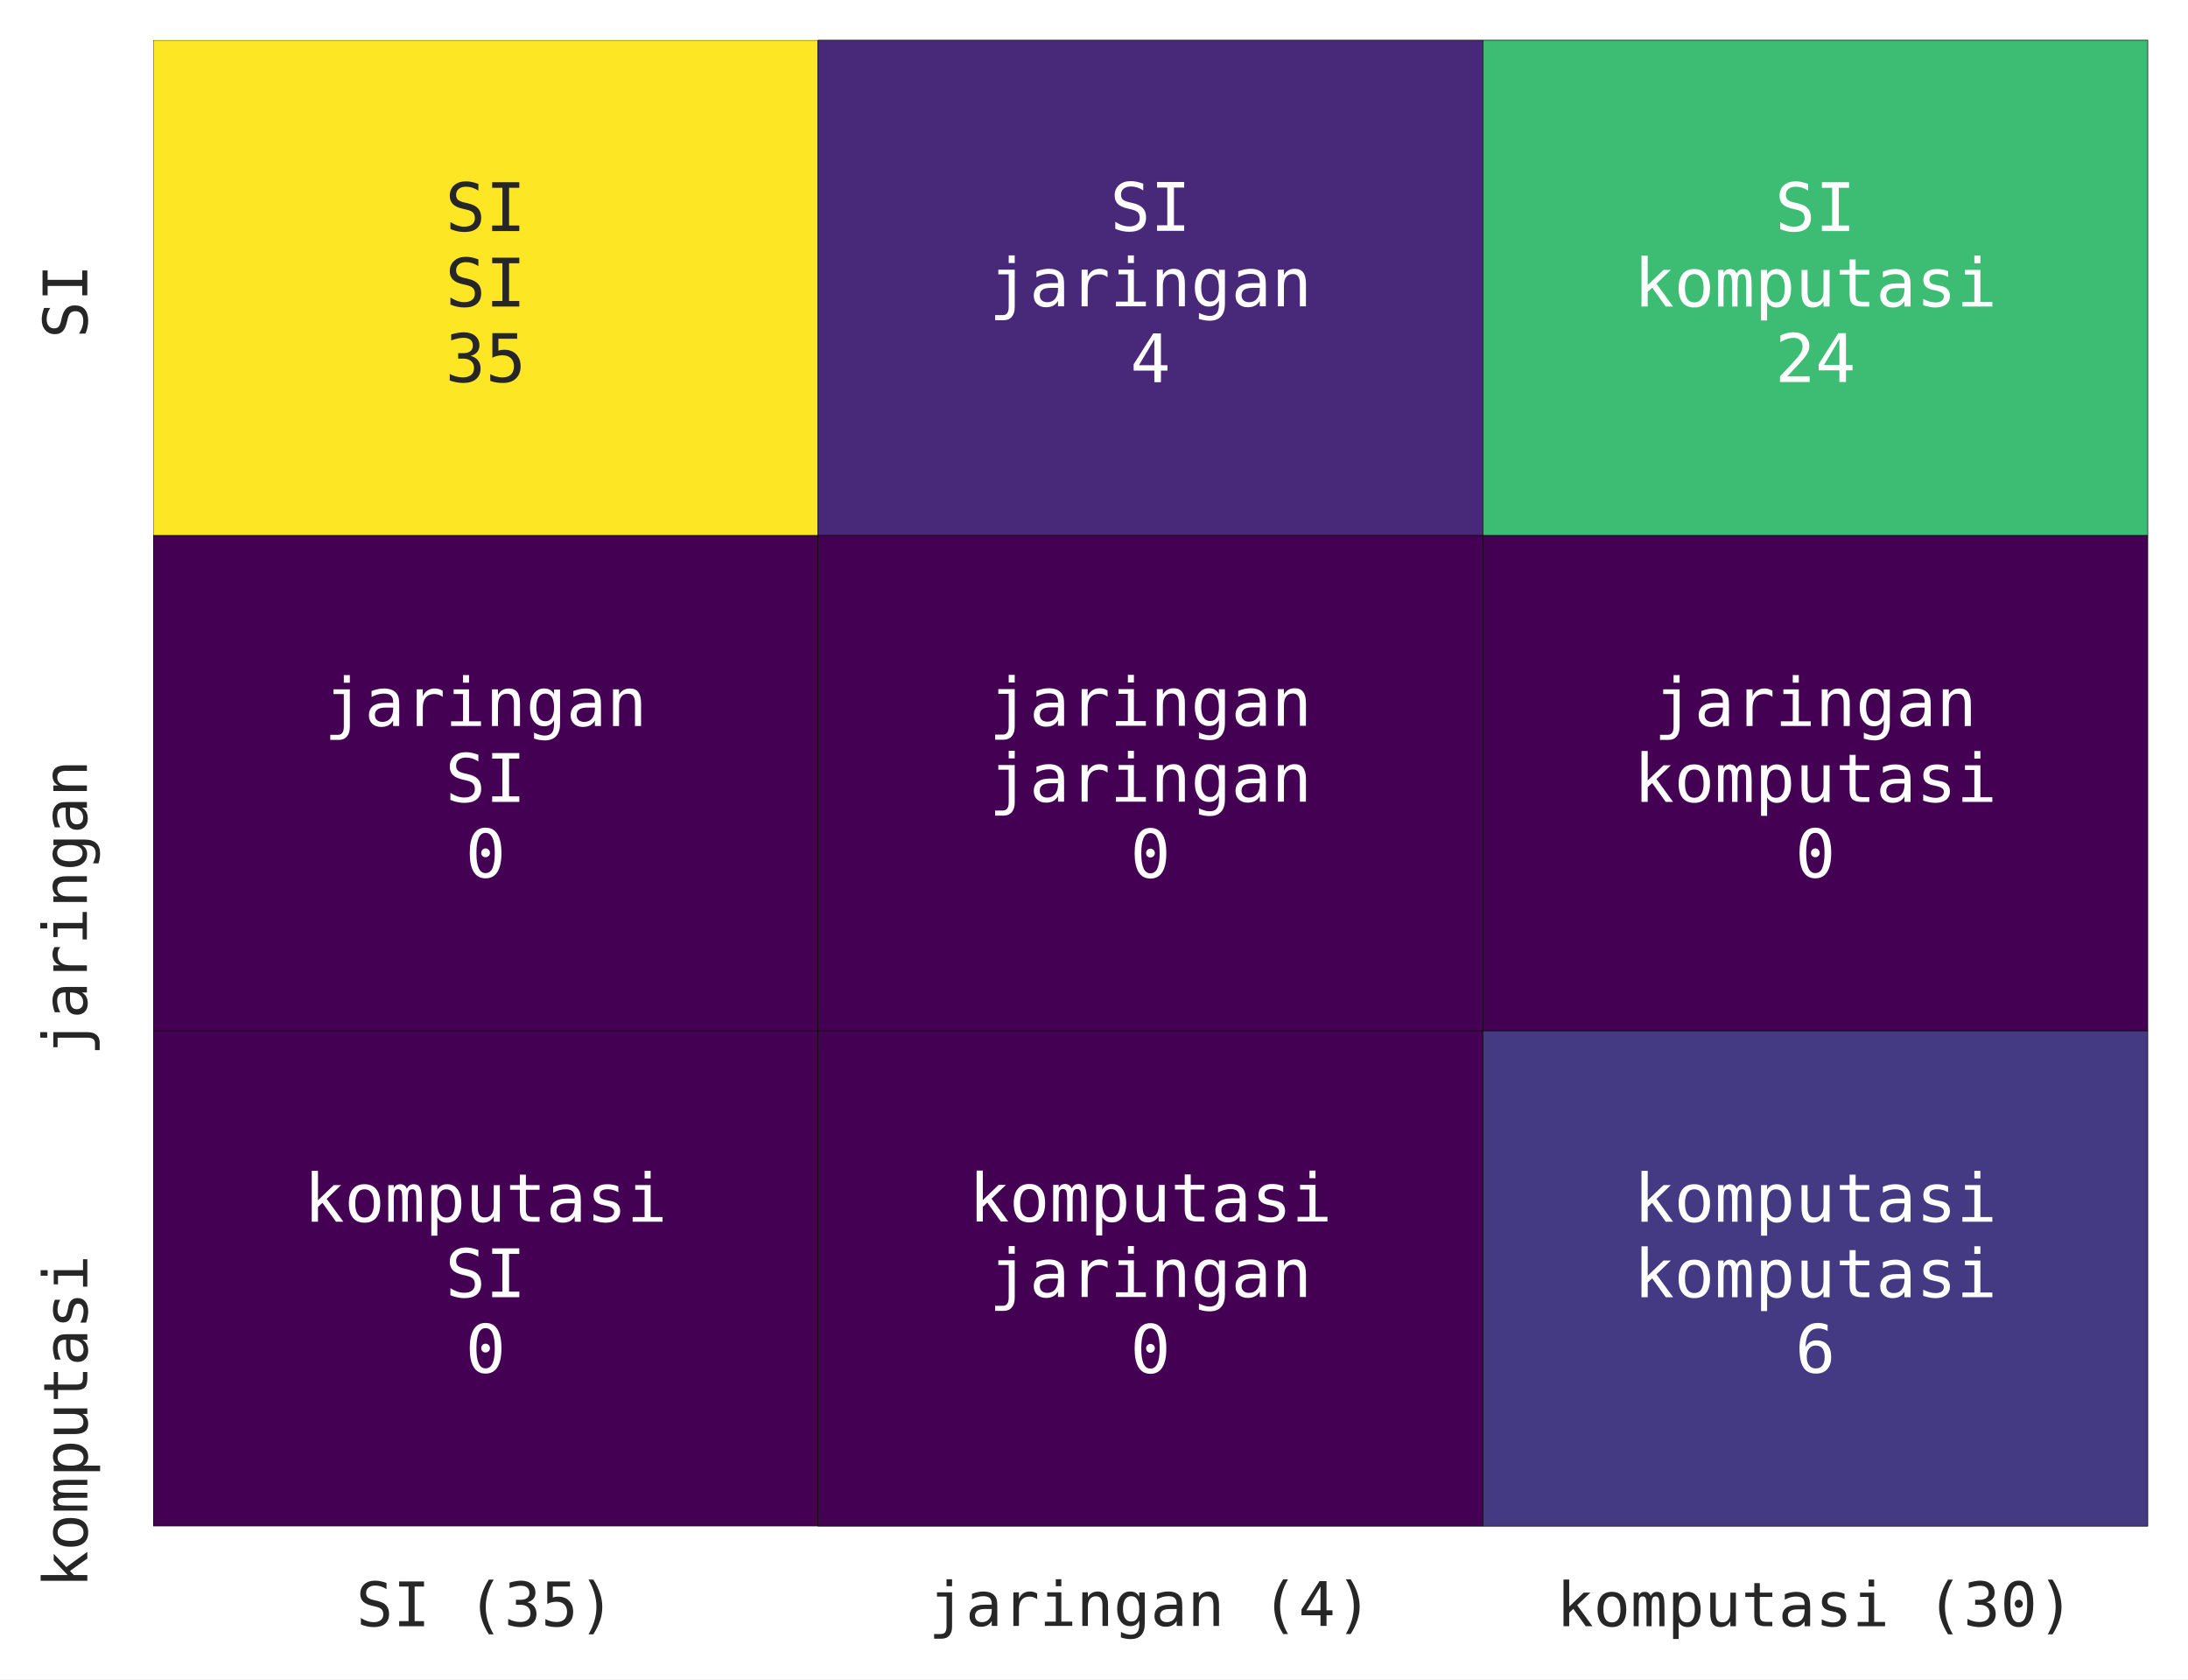
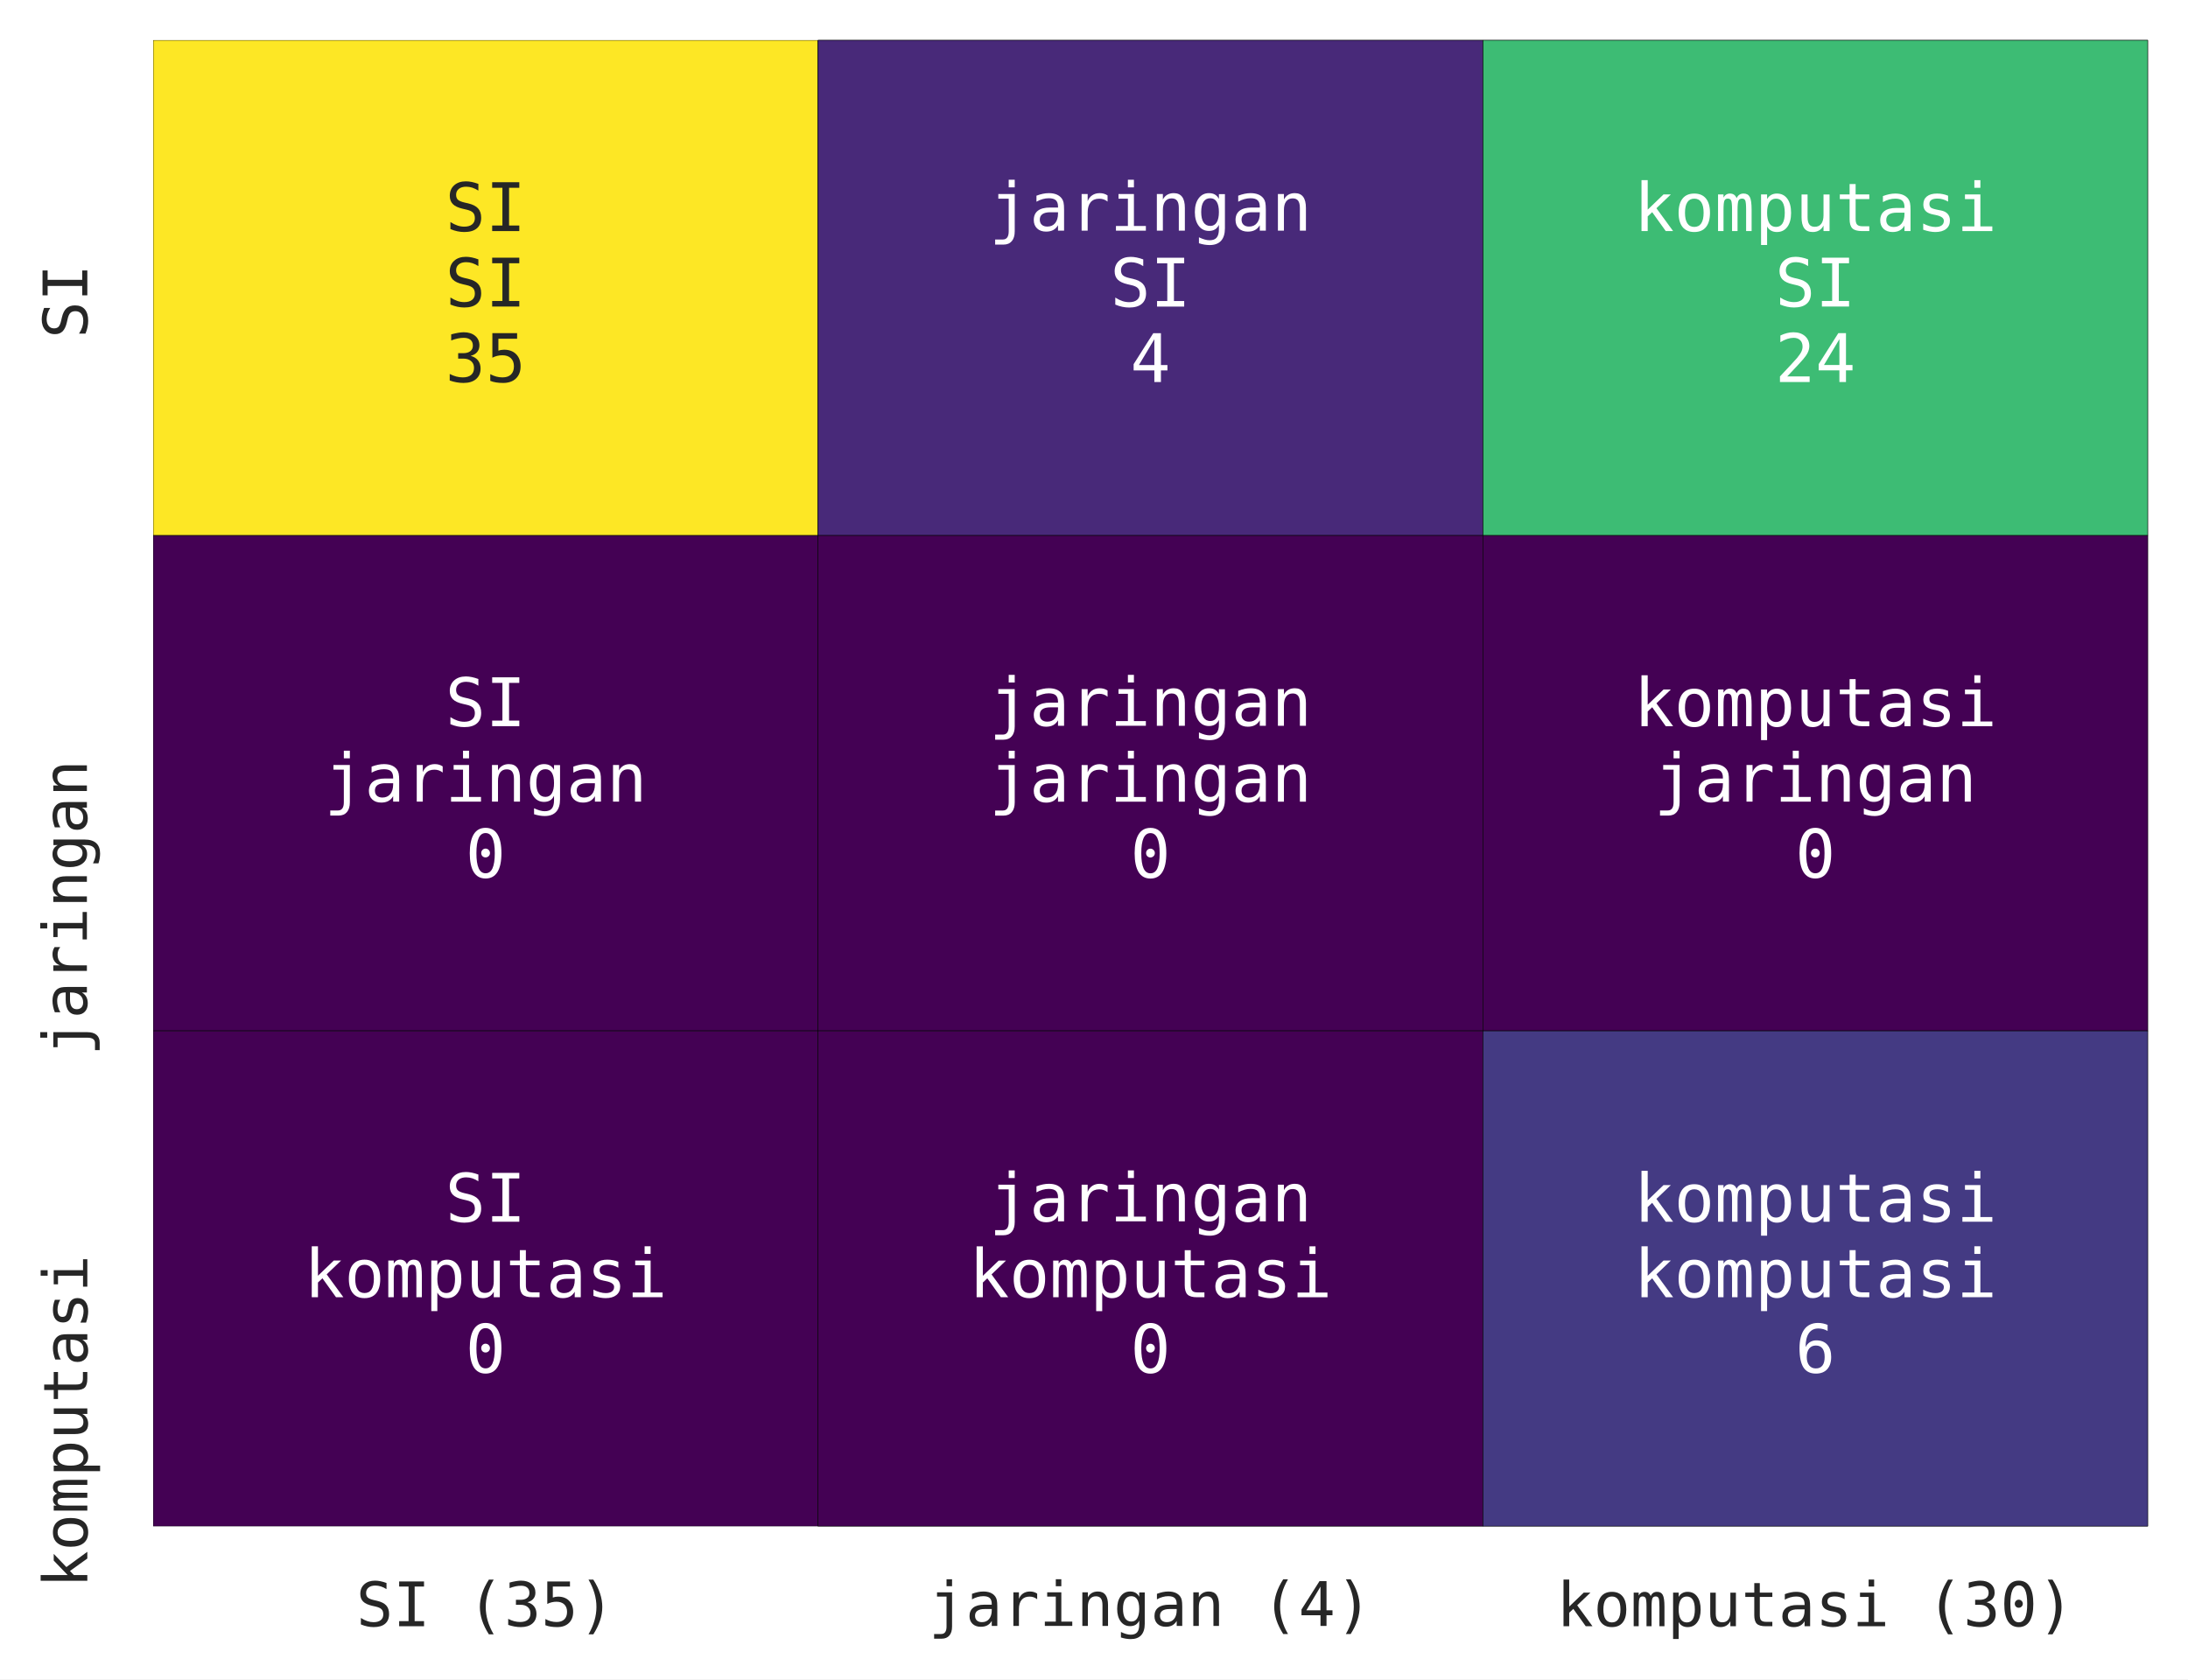
<svg xmlns="http://www.w3.org/2000/svg" xmlns:xlink="http://www.w3.org/1999/xlink" height="300.734pt" version="1.1" viewBox="0 0 391.742 300.734" width="391.742pt">
  <defs>
    <style type="text/css">*{stroke-linecap:butt;stroke-linejoin:round;}</style>
  </defs>
  <g id="figure_1">
    <g id="patch_1">
      <path d="M -0 300.734  L 391.742 300.734  L 391.742 0  L -0 0  z " style="fill:#ffffff;" />
    </g>
    <g id="axes_1">
      <g id="patch_2">
        <path d="M 27.422 273.312  L 384.542 273.312  L 384.542 7.2  L 27.422 7.2  z " style="fill:#eaeaf2;" />
      </g>
      <g id="matplotlib.axis_1">
        <g id="xtick_1">
          <g id="text_1">
            <g style="fill:#262626;" transform="translate(63.76336 291.2287)scale(0.11 -0.11)">
              <defs>
                <path d="M 49.422 70.406  L 49.422 60.406  Q 44.922 63.281 40.406 64.75  Q 35.891 66.219 31.297 66.219  Q 24.312 66.219 20.266 62.969  Q 16.219 59.719 16.219 54.203  Q 16.219 49.359 18.875 46.812  Q 21.531 44.281 28.812 42.578  L 33.984 41.406  Q 44.234 39.016 48.922 33.891  Q 53.609 28.766 53.609 19.922  Q 53.609 9.516 47.156 4.047  Q 40.719 -1.422 28.422 -1.422  Q 23.297 -1.422 18.109 -0.312  Q 12.938 0.781 7.719 2.984  L 7.719 13.484  Q 13.328 9.906 18.328 8.25  Q 23.344 6.594 28.422 6.594  Q 35.891 6.594 40.031 9.938  Q 44.188 13.281 44.188 19.281  Q 44.188 24.75 41.328 27.625  Q 38.484 30.516 31.391 32.078  L 26.125 33.297  Q 15.969 35.594 11.375 40.234  Q 6.781 44.875 6.781 52.688  Q 6.781 62.453 13.344 68.328  Q 19.922 74.219 30.812 74.219  Q 35.016 74.219 39.641 73.266  Q 44.281 72.312 49.422 70.406  z " id="DejaVuSansMono-83" />
                <path d="M 9.812 72.906  L 50.297 72.906  L 50.297 64.594  L 35.016 64.594  L 35.016 8.297  L 50.297 8.297  L 50.297 0  L 9.812 0  L 9.812 8.297  L 25.094 8.297  L 25.094 64.594  L 9.812 64.594  z " id="DejaVuSansMono-73" />
                <path id="DejaVuSansMono-32" />
                <path d="M 43.219 75.875  Q 36.719 64.75 33.516 53.688  Q 30.328 42.625 30.328 31.391  Q 30.328 20.219 33.516 9.125  Q 36.719 -1.953 43.219 -13.188  L 35.406 -13.188  Q 28.031 -1.562 24.406 9.438  Q 20.797 20.453 20.797 31.391  Q 20.797 42.281 24.406 53.312  Q 28.031 64.359 35.406 75.875  z " id="DejaVuSansMono-40" />
                <path d="M 37.891 39.016  Q 45.062 37.109 48.875 32.25  Q 52.688 27.391 52.688 20.125  Q 52.688 10.062 45.922 4.312  Q 39.156 -1.422 27.203 -1.422  Q 22.172 -1.422 16.938 -0.484  Q 11.719 0.438 6.688 2.203  L 6.688 12.016  Q 11.672 9.422 16.5 8.156  Q 21.344 6.891 26.125 6.891  Q 34.234 6.891 38.578 10.547  Q 42.922 14.203 42.922 21.094  Q 42.922 27.438 38.578 31.172  Q 34.234 34.906 26.812 34.906  L 19.281 34.906  L 19.281 43.016  L 26.812 43.016  Q 33.594 43.016 37.406 45.984  Q 41.219 48.969 41.219 54.297  Q 41.219 59.906 37.672 62.906  Q 34.125 65.922 27.594 65.922  Q 23.25 65.922 18.609 64.938  Q 13.969 63.969 8.891 62.016  L 8.891 71.094  Q 14.797 72.656 19.406 73.438  Q 24.031 74.219 27.594 74.219  Q 38.234 74.219 44.609 68.875  Q 50.984 63.531 50.984 54.688  Q 50.984 48.688 47.625 44.672  Q 44.281 40.672 37.891 39.016  z " id="DejaVuSansMono-51" />
                <path d="M 10.109 72.906  L 47.016 72.906  L 47.016 64.594  L 19.094 64.594  L 19.094 46.688  Q 21.188 47.469 23.312 47.828  Q 25.438 48.188 27.594 48.188  Q 38.922 48.188 45.562 41.5  Q 52.203 34.812 52.203 23.391  Q 52.203 11.859 45.234 5.219  Q 38.281 -1.422 26.219 -1.422  Q 20.406 -1.422 15.594 -0.641  Q 10.797 0.141 6.984 1.703  L 6.984 11.719  Q 11.469 9.281 16.016 8.078  Q 20.562 6.891 25.297 6.891  Q 33.453 6.891 37.859 11.188  Q 42.281 15.484 42.281 23.391  Q 42.281 31.203 37.719 35.547  Q 33.156 39.891 25 39.891  Q 21.047 39.891 17.281 38.984  Q 13.531 38.094 10.109 36.281  z " id="DejaVuSansMono-53" />
                <path d="M 17 75.875  L 24.812 75.875  Q 32.172 64.359 35.781 53.312  Q 39.406 42.281 39.406 31.391  Q 39.406 20.406 35.781 9.375  Q 32.172 -1.656 24.812 -13.188  L 17 -13.188  Q 23.484 -1.859 26.688 9.219  Q 29.891 20.312 29.891 31.391  Q 29.891 42.531 26.688 53.609  Q 23.484 64.703 17 75.875  z " id="DejaVuSansMono-41" />
              </defs>
              <use xlink:href="#DejaVuSansMono-83" />
              <use x="60.205" xlink:href="#DejaVuSansMono-73" />
              <use x="120.41" xlink:href="#DejaVuSansMono-32" />
              <use x="180.615" xlink:href="#DejaVuSansMono-40" />
              <use x="240.82" xlink:href="#DejaVuSansMono-51" />
              <use x="301.025" xlink:href="#DejaVuSansMono-53" />
              <use x="361.23" xlink:href="#DejaVuSansMono-41" />
            </g>
          </g>
        </g>
        <g id="xtick_2">
          <g id="text_2">
            <g style="fill:#262626;" transform="translate(166.2475 291.1703)scale(0.11 -0.11)">
              <defs>
                <path d="M 29.297 -0.984  L 29.297 47.703  L 13.812 47.703  L 13.812 54.688  L 38.281 54.688  L 38.281 -0.984  Q 38.281 -10.5 33.906 -15.641  Q 29.547 -20.797 21.484 -20.797  L 9.078 -20.797  L 9.078 -13.188  L 20.516 -13.188  Q 24.906 -13.188 27.094 -10.125  Q 29.297 -7.078 29.297 -0.984  z M 29.297 75.984  L 38.281 75.984  L 38.281 64.594  L 29.297 64.594  z " id="DejaVuSansMono-106" />
                <path d="M 34.281 27.484  L 31.297 27.484  Q 23.438 27.484 19.453 24.719  Q 15.484 21.969 15.484 16.5  Q 15.484 11.578 18.453 8.844  Q 21.438 6.109 26.703 6.109  Q 34.125 6.109 38.375 11.25  Q 42.625 16.406 42.672 25.484  L 42.672 27.484  z M 51.703 31.203  L 51.703 0  L 42.672 0  L 42.672 8.109  Q 39.797 3.219 35.422 0.891  Q 31.062 -1.422 24.812 -1.422  Q 16.453 -1.422 11.469 3.297  Q 6.5 8.016 6.5 15.922  Q 6.5 25.047 12.625 29.781  Q 18.75 34.516 30.609 34.516  L 42.672 34.516  L 42.672 35.938  Q 42.625 42.484 39.344 45.438  Q 36.078 48.391 28.906 48.391  Q 24.312 48.391 19.625 47.062  Q 14.938 45.75 10.5 43.219  L 10.5 52.203  Q 15.484 54.109 20.047 55.047  Q 24.609 56 28.906 56  Q 35.688 56 40.5 54  Q 45.312 52 48.297 48  Q 50.141 45.562 50.922 41.969  Q 51.703 38.375 51.703 31.203  z " id="DejaVuSansMono-97" />
                <path d="M 56.391 43.406  Q 53.516 45.656 50.531 46.672  Q 47.562 47.703 44 47.703  Q 35.594 47.703 31.141 42.422  Q 26.703 37.156 26.703 27.203  L 26.703 0  L 17.672 0  L 17.672 54.688  L 26.703 54.688  L 26.703 44  Q 28.953 49.812 33.609 52.906  Q 38.281 56 44.672 56  Q 48 56 50.875 55.172  Q 53.766 54.344 56.391 52.594  z " id="DejaVuSansMono-114" />
                <path d="M 12.5 54.688  L 35.5 54.688  L 35.5 6.984  L 53.328 6.984  L 53.328 0  L 8.688 0  L 8.688 6.984  L 26.516 6.984  L 26.516 47.703  L 12.5 47.703  z M 26.516 75.984  L 35.5 75.984  L 35.5 64.594  L 26.516 64.594  z " id="DejaVuSansMono-105" />
                <path d="M 51.312 33.891  L 51.312 0  L 42.281 0  L 42.281 33.891  Q 42.281 41.266 39.688 44.719  Q 37.109 48.188 31.594 48.188  Q 25.297 48.188 21.891 43.719  Q 18.5 39.266 18.5 30.906  L 18.5 0  L 9.516 0  L 9.516 54.688  L 18.5 54.688  L 18.5 46.484  Q 20.906 51.172 25 53.578  Q 29.109 56 34.719 56  Q 43.062 56 47.188 50.5  Q 51.312 45.016 51.312 33.891  z " id="DejaVuSansMono-110" />
                <path d="M 41.891 27.781  Q 41.891 37.891 38.594 43.141  Q 35.297 48.391 29 48.391  Q 22.406 48.391 18.938 43.141  Q 15.484 37.891 15.484 27.781  Q 15.484 17.672 18.969 12.375  Q 22.469 7.078 29.109 7.078  Q 35.297 7.078 38.594 12.391  Q 41.891 17.719 41.891 27.781  z M 50.875 3.516  Q 50.875 -8.797 45.062 -15.141  Q 39.266 -21.484 27.984 -21.484  Q 24.266 -21.484 20.203 -20.797  Q 16.156 -20.125 12.109 -18.797  L 12.109 -9.906  Q 16.891 -12.156 20.797 -13.234  Q 24.703 -14.312 27.984 -14.312  Q 35.25 -14.312 38.562 -10.344  Q 41.891 -6.391 41.891 2.203  L 41.891 2.594  L 41.891 8.688  Q 39.75 4.109 36.031 1.859  Q 32.328 -0.391 27 -0.391  Q 17.438 -0.391 11.719 7.266  Q 6 14.938 6 27.781  Q 6 40.672 11.719 48.328  Q 17.438 56 27 56  Q 32.281 56 35.938 53.906  Q 39.594 51.812 41.891 47.406  L 41.891 54.5  L 50.875 54.5  z " id="DejaVuSansMono-103" />
                <path d="M 35.891 63.922  L 12.891 25.391  L 35.891 25.391  z M 34.281 72.906  L 45.703 72.906  L 45.703 25.391  L 55.422 25.391  L 55.422 17.391  L 45.703 17.391  L 45.703 0  L 35.891 0  L 35.891 17.391  L 4.984 17.391  L 4.984 26.703  z " id="DejaVuSansMono-52" />
              </defs>
              <use xlink:href="#DejaVuSansMono-106" />
              <use x="60.205" xlink:href="#DejaVuSansMono-97" />
              <use x="120.41" xlink:href="#DejaVuSansMono-114" />
              <use x="180.615" xlink:href="#DejaVuSansMono-105" />
              <use x="240.82" xlink:href="#DejaVuSansMono-110" />
              <use x="301.025" xlink:href="#DejaVuSansMono-103" />
              <use x="361.23" xlink:href="#DejaVuSansMono-97" />
              <use x="421.436" xlink:href="#DejaVuSansMono-110" />
              <use x="481.641" xlink:href="#DejaVuSansMono-32" />
              <use x="541.846" xlink:href="#DejaVuSansMono-40" />
              <use x="602.051" xlink:href="#DejaVuSansMono-52" />
              <use x="662.256" xlink:href="#DejaVuSansMono-41" />
            </g>
          </g>
        </g>
        <g id="xtick_3">
          <g id="text_3">
            <g style="fill:#262626;" transform="translate(278.6652 291.2287)scale(0.11 -0.11)">
              <defs>
                <path d="M 11.531 75.984  L 20.797 75.984  L 20.797 31.984  L 44.391 54.688  L 55.328 54.688  L 33.797 34.078  L 58.688 0  L 47.703 0  L 27.484 28.219  L 20.797 21.922  L 20.797 0  L 11.531 0  z " id="DejaVuSansMono-107" />
                <path d="M 30.078 48.391  Q 23.25 48.391 19.734 43.062  Q 16.219 37.75 16.219 27.297  Q 16.219 16.891 19.734 11.547  Q 23.25 6.203 30.078 6.203  Q 36.969 6.203 40.484 11.547  Q 44 16.891 44 27.297  Q 44 37.75 40.484 43.062  Q 36.969 48.391 30.078 48.391  z M 30.078 56  Q 41.453 56 47.484 48.625  Q 53.516 41.266 53.516 27.297  Q 53.516 13.281 47.5 5.922  Q 41.5 -1.422 30.078 -1.422  Q 18.703 -1.422 12.688 5.922  Q 6.688 13.281 6.688 27.297  Q 6.688 41.266 12.688 48.625  Q 18.703 56 30.078 56  z " id="DejaVuSansMono-111" />
                <path d="M 33.016 49.125  Q 34.672 52.641 37.234 54.312  Q 39.797 56 43.406 56  Q 50 56 52.703 50.891  Q 55.422 45.797 55.422 31.688  L 55.422 0  L 47.219 0  L 47.219 31.297  Q 47.219 42.875 45.922 45.672  Q 44.625 48.484 41.219 48.484  Q 37.312 48.484 35.859 45.484  Q 34.422 42.484 34.422 31.297  L 34.422 0  L 26.219 0  L 26.219 31.297  Q 26.219 43.016 24.828 45.75  Q 23.438 48.484 19.828 48.484  Q 16.266 48.484 14.875 45.484  Q 13.484 42.484 13.484 31.297  L 13.484 0  L 5.328 0  L 5.328 54.688  L 13.484 54.688  L 13.484 50  Q 15.094 52.938 17.5 54.469  Q 19.922 56 23 56  Q 26.703 56 29.172 54.297  Q 31.641 52.594 33.016 49.125  z " id="DejaVuSansMono-109" />
                <path d="M 18.312 6.891  L 18.312 -20.797  L 9.281 -20.797  L 9.281 54.688  L 18.312 54.688  L 18.312 47.703  Q 20.562 51.766 24.297 53.875  Q 28.031 56 32.906 56  Q 42.828 56 48.469 48.328  Q 54.109 40.672 54.109 27.094  Q 54.109 13.766 48.438 6.172  Q 42.781 -1.422 32.906 -1.422  Q 27.938 -1.422 24.188 0.703  Q 20.453 2.828 18.312 6.891  z M 44.672 27.297  Q 44.672 37.75 41.375 43.062  Q 38.094 48.391 31.594 48.391  Q 25.047 48.391 21.672 43.047  Q 18.312 37.703 18.312 27.297  Q 18.312 16.938 21.672 11.562  Q 25.047 6.203 31.594 6.203  Q 38.094 6.203 41.375 11.516  Q 44.672 16.844 44.672 27.297  z " id="DejaVuSansMono-112" />
                <path d="M 9.516 20.703  L 9.516 54.594  L 18.5 54.594  L 18.5 20.703  Q 18.5 13.328 21.109 9.859  Q 23.734 6.391 29.203 6.391  Q 35.547 6.391 38.906 10.859  Q 42.281 15.328 42.281 23.688  L 42.281 54.594  L 51.312 54.594  L 51.312 0  L 42.281 0  L 42.281 8.203  Q 39.891 3.469 35.766 1.016  Q 31.641 -1.422 26.125 -1.422  Q 17.719 -1.422 13.609 4.078  Q 9.516 9.578 9.516 20.703  z " id="DejaVuSansMono-117" />
                <path d="M 29.984 70.219  L 29.984 54.688  L 50.391 54.688  L 50.391 47.703  L 29.984 47.703  L 29.984 18.016  Q 29.984 11.969 32.281 9.562  Q 34.578 7.172 40.281 7.172  L 50.391 7.172  L 50.391 0  L 39.406 0  Q 29.297 0 25.141 4.047  Q 21 8.109 21 18.016  L 21 47.703  L 6.391 47.703  L 6.391 54.688  L 21 54.688  L 21 70.219  z " id="DejaVuSansMono-116" />
                <path d="M 47.516 52.781  L 47.516 44  Q 43.656 46.234 39.75 47.359  Q 35.844 48.484 31.781 48.484  Q 25.688 48.484 22.672 46.5  Q 19.672 44.531 19.672 40.484  Q 19.672 36.812 21.922 35  Q 24.172 33.203 33.109 31.5  L 36.719 30.812  Q 43.406 29.547 46.844 25.734  Q 50.297 21.922 50.297 15.828  Q 50.297 7.719 44.531 3.141  Q 38.766 -1.422 28.516 -1.422  Q 24.469 -1.422 20.016 -0.562  Q 15.578 0.297 10.406 2  L 10.406 11.281  Q 15.438 8.688 20.016 7.391  Q 24.609 6.109 28.719 6.109  Q 34.672 6.109 37.938 8.516  Q 41.219 10.938 41.219 15.281  Q 41.219 21.531 29.25 23.922  L 28.859 24.031  L 25.484 24.703  Q 17.719 26.219 14.156 29.812  Q 10.594 33.406 10.594 39.594  Q 10.594 47.469 15.906 51.734  Q 21.234 56 31.109 56  Q 35.5 56 39.547 55.188  Q 43.609 54.391 47.516 52.781  z " id="DejaVuSansMono-115" />
                <path d="M 23.578 36.625  Q 23.578 39.312 25.453 41.266  Q 27.344 43.219 29.984 43.219  Q 32.719 43.219 34.672 41.266  Q 36.625 39.312 36.625 36.625  Q 36.625 33.891 34.688 31.984  Q 32.766 30.078 29.984 30.078  Q 27.25 30.078 25.406 31.938  Q 23.578 33.797 23.578 36.625  z M 30.078 66.406  Q 23.188 66.406 19.797 58.984  Q 16.406 51.562 16.406 36.375  Q 16.406 21.234 19.797 13.812  Q 23.188 6.391 30.078 6.391  Q 37.016 6.391 40.406 13.812  Q 43.797 21.234 43.797 36.375  Q 43.797 51.562 40.406 58.984  Q 37.016 66.406 30.078 66.406  z M 30.078 74.219  Q 41.75 74.219 47.734 64.641  Q 53.719 55.078 53.719 36.375  Q 53.719 17.719 47.734 8.141  Q 41.75 -1.422 30.078 -1.422  Q 18.406 -1.422 12.453 8.141  Q 6.5 17.719 6.5 36.375  Q 6.5 55.078 12.453 64.641  Q 18.406 74.219 30.078 74.219  z " id="DejaVuSansMono-48" />
              </defs>
              <use xlink:href="#DejaVuSansMono-107" />
              <use x="60.205" xlink:href="#DejaVuSansMono-111" />
              <use x="120.41" xlink:href="#DejaVuSansMono-109" />
              <use x="180.615" xlink:href="#DejaVuSansMono-112" />
              <use x="240.82" xlink:href="#DejaVuSansMono-117" />
              <use x="301.025" xlink:href="#DejaVuSansMono-116" />
              <use x="361.23" xlink:href="#DejaVuSansMono-97" />
              <use x="421.436" xlink:href="#DejaVuSansMono-115" />
              <use x="481.641" xlink:href="#DejaVuSansMono-105" />
              <use x="541.846" xlink:href="#DejaVuSansMono-32" />
              <use x="602.051" xlink:href="#DejaVuSansMono-40" />
              <use x="662.256" xlink:href="#DejaVuSansMono-51" />
              <use x="722.461" xlink:href="#DejaVuSansMono-48" />
              <use x="782.666" xlink:href="#DejaVuSansMono-41" />
            </g>
          </g>
        </g>
      </g>
      <g id="matplotlib.axis_2">
        <g id="ytick_1">
          <g id="text_4">
            <g style="fill:#262626;" transform="translate(15.63391 60.58833)rotate(-90)scale(0.11 -0.11)">
              <use xlink:href="#DejaVuSansMono-83" />
              <use x="60.205" xlink:href="#DejaVuSansMono-73" />
            </g>
          </g>
        </g>
        <g id="ytick_2">
          <g id="text_5">
            <g style="fill:#262626;" transform="translate(15.55828 189.0556)rotate(-90)scale(0.11 -0.11)">
              <use xlink:href="#DejaVuSansMono-106" />
              <use x="60.205" xlink:href="#DejaVuSansMono-97" />
              <use x="120.41" xlink:href="#DejaVuSansMono-114" />
              <use x="180.615" xlink:href="#DejaVuSansMono-105" />
              <use x="240.82" xlink:href="#DejaVuSansMono-110" />
              <use x="301.025" xlink:href="#DejaVuSansMono-103" />
              <use x="361.23" xlink:href="#DejaVuSansMono-97" />
              <use x="421.436" xlink:href="#DejaVuSansMono-110" />
            </g>
          </g>
        </g>
        <g id="ytick_3">
          <g id="text_6">
            <g style="fill:#262626;" transform="translate(15.63391 284.3527)rotate(-90)scale(0.11 -0.11)">
              <use xlink:href="#DejaVuSansMono-107" />
              <use x="60.205" xlink:href="#DejaVuSansMono-111" />
              <use x="120.41" xlink:href="#DejaVuSansMono-109" />
              <use x="180.615" xlink:href="#DejaVuSansMono-112" />
              <use x="240.82" xlink:href="#DejaVuSansMono-117" />
              <use x="301.025" xlink:href="#DejaVuSansMono-116" />
              <use x="361.23" xlink:href="#DejaVuSansMono-97" />
              <use x="421.436" xlink:href="#DejaVuSansMono-115" />
              <use x="481.641" xlink:href="#DejaVuSansMono-105" />
            </g>
          </g>
        </g>
      </g>
      <g id="QuadMesh_1">
-         <path clip-path="url(#p698ddb58ca)" d="M 27.422 7.2  L 146.462 7.2  L 146.462 95.904  L 27.422 95.904  L 27.422 7.2  " style="fill:#fde725;stroke:#000000;stroke-width:0.1;" />
-         <path clip-path="url(#p698ddb58ca)" d="M 146.462 7.2  L 265.502 7.2  L 265.502 95.904  L 146.462 95.904  L 146.462 7.2  " style="fill:#482979;stroke:#000000;stroke-width:0.1;" />
-         <path clip-path="url(#p698ddb58ca)" d="M 265.502 7.2  L 384.542 7.2  L 384.542 95.904  L 265.502 95.904  L 265.502 7.2  " style="fill:#3dbc74;stroke:#000000;stroke-width:0.1;" />
-         <path clip-path="url(#p698ddb58ca)" d="M 27.422 95.904  L 146.462 95.904  L 146.462 184.608  L 27.422 184.608  L 27.422 95.904  " style="fill:#440154;stroke:#000000;stroke-width:0.1;" />
-         <path clip-path="url(#p698ddb58ca)" d="M 146.462 95.904  L 265.502 95.904  L 265.502 184.608  L 146.462 184.608  L 146.462 95.904  " style="fill:#440154;stroke:#000000;stroke-width:0.1;" />
-         <path clip-path="url(#p698ddb58ca)" d="M 265.502 95.904  L 384.542 95.904  L 384.542 184.608  L 265.502 184.608  L 265.502 95.904  " style="fill:#440154;stroke:#000000;stroke-width:0.1;" />
-         <path clip-path="url(#p698ddb58ca)" d="M 27.422 184.608  L 146.462 184.608  L 146.462 273.312  L 27.422 273.312  L 27.422 184.608  " style="fill:#440154;stroke:#000000;stroke-width:0.1;" />
-         <path clip-path="url(#p698ddb58ca)" d="M 146.462 184.608  L 265.502 184.608  L 265.502 273.312  L 146.462 273.312  L 146.462 184.608  " style="fill:#440154;stroke:#000000;stroke-width:0.1;" />
-         <path clip-path="url(#p698ddb58ca)" d="M 265.502 184.608  L 384.542 184.608  L 384.542 273.312  L 265.502 273.312  L 265.502 184.608  " style="fill:#443a83;stroke:#000000;stroke-width:0.1;" />
+         <path clip-path="url(#p190e257fd6)" d="M 27.422 7.2  L 146.462 7.2  L 146.462 95.904  L 27.422 95.904  L 27.422 7.2  " style="fill:#fde725;stroke:#000000;stroke-width:0.1;" />
+         <path clip-path="url(#p190e257fd6)" d="M 146.462 7.2  L 265.502 7.2  L 265.502 95.904  L 146.462 95.904  L 146.462 7.2  " style="fill:#482979;stroke:#000000;stroke-width:0.1;" />
+         <path clip-path="url(#p190e257fd6)" d="M 265.502 7.2  L 384.542 7.2  L 384.542 95.904  L 265.502 95.904  L 265.502 7.2  " style="fill:#3dbc74;stroke:#000000;stroke-width:0.1;" />
+         <path clip-path="url(#p190e257fd6)" d="M 27.422 95.904  L 146.462 95.904  L 146.462 184.608  L 27.422 184.608  L 27.422 95.904  " style="fill:#440154;stroke:#000000;stroke-width:0.1;" />
+         <path clip-path="url(#p190e257fd6)" d="M 146.462 95.904  L 265.502 95.904  L 265.502 184.608  L 146.462 184.608  L 146.462 95.904  " style="fill:#440154;stroke:#000000;stroke-width:0.1;" />
+         <path clip-path="url(#p190e257fd6)" d="M 265.502 95.904  L 384.542 95.904  L 384.542 184.608  L 265.502 184.608  L 265.502 95.904  " style="fill:#440154;stroke:#000000;stroke-width:0.1;" />
+         <path clip-path="url(#p190e257fd6)" d="M 27.422 184.608  L 146.462 184.608  L 146.462 273.312  L 27.422 273.312  L 27.422 184.608  " style="fill:#440154;stroke:#000000;stroke-width:0.1;" />
+         <path clip-path="url(#p190e257fd6)" d="M 146.462 184.608  L 265.502 184.608  L 265.502 273.312  L 146.462 273.312  L 146.462 184.608  " style="fill:#440154;stroke:#000000;stroke-width:0.1;" />
+         <path clip-path="url(#p190e257fd6)" d="M 265.502 184.608  L 384.542 184.608  L 384.542 273.312  L 265.502 273.312  L 265.502 184.608  " style="fill:#443a83;stroke:#000000;stroke-width:0.1;" />
      </g>
      <g id="text_7">
        <g style="fill:#262626;" transform="translate(79.71719 41.38125)scale(0.12 -0.12)">
          <use xlink:href="#DejaVuSansMono-83" />
          <use x="60.205" xlink:href="#DejaVuSansMono-73" />
        </g>
        <g style="fill:#262626;" transform="translate(79.71719 54.89513)scale(0.12 -0.12)">
          <use xlink:href="#DejaVuSansMono-83" />
          <use x="60.205" xlink:href="#DejaVuSansMono-73" />
        </g>
        <g style="fill:#262626;" transform="translate(79.71719 68.409)scale(0.12 -0.12)">
          <use xlink:href="#DejaVuSansMono-51" />
          <use x="60.205" xlink:href="#DejaVuSansMono-53" />
        </g>
      </g>
      <g id="text_8">
-         <g style="fill:#ffffff;" transform="translate(198.7572 41.34)scale(0.12 -0.12)">
-           <use xlink:href="#DejaVuSansMono-83" />
-           <use x="60.205" xlink:href="#DejaVuSansMono-73" />
-         </g>
-         <g style="fill:#ffffff;" transform="translate(177.0841 54.85388)scale(0.12 -0.12)">
-           <use xlink:href="#DejaVuSansMono-106" />
-           <use x="60.205" xlink:href="#DejaVuSansMono-97" />
-           <use x="120.41" xlink:href="#DejaVuSansMono-114" />
-           <use x="180.615" xlink:href="#DejaVuSansMono-105" />
-           <use x="240.82" xlink:href="#DejaVuSansMono-110" />
-           <use x="301.025" xlink:href="#DejaVuSansMono-103" />
-           <use x="361.23" xlink:href="#DejaVuSansMono-97" />
-           <use x="421.436" xlink:href="#DejaVuSansMono-110" />
-         </g>
-         <g style="fill:#ffffff;" transform="translate(202.3694 68.45025)scale(0.12 -0.12)">
+         <g style="fill:#ffffff;" transform="translate(177.0841 41.30812)scale(0.12 -0.12)">
+           <use xlink:href="#DejaVuSansMono-106" />
+           <use x="60.205" xlink:href="#DejaVuSansMono-97" />
+           <use x="120.41" xlink:href="#DejaVuSansMono-114" />
+           <use x="180.615" xlink:href="#DejaVuSansMono-105" />
+           <use x="240.82" xlink:href="#DejaVuSansMono-110" />
+           <use x="301.025" xlink:href="#DejaVuSansMono-103" />
+           <use x="361.23" xlink:href="#DejaVuSansMono-97" />
+           <use x="421.436" xlink:href="#DejaVuSansMono-110" />
+         </g>
+         <g style="fill:#ffffff;" transform="translate(198.7572 54.9045)scale(0.12 -0.12)">
+           <use xlink:href="#DejaVuSansMono-83" />
+           <use x="60.205" xlink:href="#DejaVuSansMono-73" />
+         </g>
+         <g style="fill:#ffffff;" transform="translate(202.3694 68.41837)scale(0.12 -0.12)">
          <use xlink:href="#DejaVuSansMono-52" />
        </g>
      </g>
      <g id="text_9">
-         <g style="fill:#ffffff;" transform="translate(317.7972 41.38125)scale(0.12 -0.12)">
-           <use xlink:href="#DejaVuSansMono-83" />
-           <use x="60.205" xlink:href="#DejaVuSansMono-73" />
-         </g>
-         <g style="fill:#ffffff;" transform="translate(292.5119 54.89513)scale(0.12 -0.12)">
-           <use xlink:href="#DejaVuSansMono-107" />
-           <use x="60.205" xlink:href="#DejaVuSansMono-111" />
-           <use x="120.41" xlink:href="#DejaVuSansMono-109" />
-           <use x="180.615" xlink:href="#DejaVuSansMono-112" />
-           <use x="240.82" xlink:href="#DejaVuSansMono-117" />
-           <use x="301.025" xlink:href="#DejaVuSansMono-116" />
-           <use x="361.23" xlink:href="#DejaVuSansMono-97" />
-           <use x="421.436" xlink:href="#DejaVuSansMono-115" />
-           <use x="481.641" xlink:href="#DejaVuSansMono-105" />
+         <g style="fill:#ffffff;" transform="translate(292.5119 41.38125)scale(0.12 -0.12)">
+           <use xlink:href="#DejaVuSansMono-107" />
+           <use x="60.205" xlink:href="#DejaVuSansMono-111" />
+           <use x="120.41" xlink:href="#DejaVuSansMono-109" />
+           <use x="180.615" xlink:href="#DejaVuSansMono-112" />
+           <use x="240.82" xlink:href="#DejaVuSansMono-117" />
+           <use x="301.025" xlink:href="#DejaVuSansMono-116" />
+           <use x="361.23" xlink:href="#DejaVuSansMono-97" />
+           <use x="421.436" xlink:href="#DejaVuSansMono-115" />
+           <use x="481.641" xlink:href="#DejaVuSansMono-105" />
+         </g>
+         <g style="fill:#ffffff;" transform="translate(317.7972 54.89513)scale(0.12 -0.12)">
+           <use xlink:href="#DejaVuSansMono-83" />
+           <use x="60.205" xlink:href="#DejaVuSansMono-73" />
        </g>
        <g style="fill:#ffffff;" transform="translate(317.7972 68.409)scale(0.12 -0.12)">
          <defs>
            <path d="M 18.219 8.297  L 51.703 8.297  L 51.703 0  L 7.422 0  L 7.422 8.297  Q 16.547 17.922 23.375 25.297  Q 30.219 32.672 32.812 35.688  Q 37.703 41.656 39.406 45.344  Q 41.109 49.031 41.109 52.875  Q 41.109 58.984 37.516 62.453  Q 33.938 65.922 27.688 65.922  Q 23.25 65.922 18.359 64.312  Q 13.484 62.703 8.016 59.422  L 8.016 69.391  Q 13.031 71.781 17.891 73  Q 22.75 74.219 27.484 74.219  Q 38.188 74.219 44.703 68.531  Q 51.219 62.844 51.219 53.609  Q 51.219 48.922 49.047 44.234  Q 46.875 39.547 42 33.891  Q 39.266 30.719 34.062 25.094  Q 28.859 19.484 18.219 8.297  z " id="DejaVuSansMono-50" />
          </defs>
          <use xlink:href="#DejaVuSansMono-50" />
          <use x="60.205" xlink:href="#DejaVuSansMono-52" />
        </g>
      </g>
      <g id="text_10">
-         <g style="fill:#ffffff;" transform="translate(58.04406 130.0121)scale(0.12 -0.12)">
-           <use xlink:href="#DejaVuSansMono-106" />
-           <use x="60.205" xlink:href="#DejaVuSansMono-97" />
-           <use x="120.41" xlink:href="#DejaVuSansMono-114" />
-           <use x="180.615" xlink:href="#DejaVuSansMono-105" />
-           <use x="240.82" xlink:href="#DejaVuSansMono-110" />
-           <use x="301.025" xlink:href="#DejaVuSansMono-103" />
-           <use x="361.23" xlink:href="#DejaVuSansMono-97" />
-           <use x="421.436" xlink:href="#DejaVuSansMono-110" />
-         </g>
-         <g style="fill:#ffffff;" transform="translate(79.71719 143.6085)scale(0.12 -0.12)">
-           <use xlink:href="#DejaVuSansMono-83" />
-           <use x="60.205" xlink:href="#DejaVuSansMono-73" />
-         </g>
-         <g style="fill:#ffffff;" transform="translate(83.32937 157.1224)scale(0.12 -0.12)">
+         <g style="fill:#ffffff;" transform="translate(79.71719 130.044)scale(0.12 -0.12)">
+           <use xlink:href="#DejaVuSansMono-83" />
+           <use x="60.205" xlink:href="#DejaVuSansMono-73" />
+         </g>
+         <g style="fill:#ffffff;" transform="translate(58.04406 143.5579)scale(0.12 -0.12)">
+           <use xlink:href="#DejaVuSansMono-106" />
+           <use x="60.205" xlink:href="#DejaVuSansMono-97" />
+           <use x="120.41" xlink:href="#DejaVuSansMono-114" />
+           <use x="180.615" xlink:href="#DejaVuSansMono-105" />
+           <use x="240.82" xlink:href="#DejaVuSansMono-110" />
+           <use x="301.025" xlink:href="#DejaVuSansMono-103" />
+           <use x="361.23" xlink:href="#DejaVuSansMono-97" />
+           <use x="421.436" xlink:href="#DejaVuSansMono-110" />
+         </g>
+         <g style="fill:#ffffff;" transform="translate(83.32937 157.1542)scale(0.12 -0.12)">
          <use xlink:href="#DejaVuSansMono-48" />
        </g>
      </g>
      <g id="text_11">
        <g style="fill:#ffffff;" transform="translate(177.0841 129.9709)scale(0.12 -0.12)">
          <use xlink:href="#DejaVuSansMono-106" />
          <use x="60.205" xlink:href="#DejaVuSansMono-97" />
          <use x="120.41" xlink:href="#DejaVuSansMono-114" />
          <use x="180.615" xlink:href="#DejaVuSansMono-105" />
          <use x="240.82" xlink:href="#DejaVuSansMono-110" />
          <use x="301.025" xlink:href="#DejaVuSansMono-103" />
          <use x="361.23" xlink:href="#DejaVuSansMono-97" />
          <use x="421.436" xlink:href="#DejaVuSansMono-110" />
        </g>
        <g style="fill:#ffffff;" transform="translate(177.0841 143.5673)scale(0.12 -0.12)">
          <use xlink:href="#DejaVuSansMono-106" />
          <use x="60.205" xlink:href="#DejaVuSansMono-97" />
          <use x="120.41" xlink:href="#DejaVuSansMono-114" />
          <use x="180.615" xlink:href="#DejaVuSansMono-105" />
          <use x="240.82" xlink:href="#DejaVuSansMono-110" />
          <use x="301.025" xlink:href="#DejaVuSansMono-103" />
          <use x="361.23" xlink:href="#DejaVuSansMono-97" />
          <use x="421.436" xlink:href="#DejaVuSansMono-110" />
        </g>
        <g style="fill:#ffffff;" transform="translate(202.3694 157.1636)scale(0.12 -0.12)">
          <use xlink:href="#DejaVuSansMono-48" />
        </g>
      </g>
      <g id="text_12">
-         <g style="fill:#ffffff;" transform="translate(296.1241 130.0121)scale(0.12 -0.12)">
-           <use xlink:href="#DejaVuSansMono-106" />
-           <use x="60.205" xlink:href="#DejaVuSansMono-97" />
-           <use x="120.41" xlink:href="#DejaVuSansMono-114" />
-           <use x="180.615" xlink:href="#DejaVuSansMono-105" />
-           <use x="240.82" xlink:href="#DejaVuSansMono-110" />
-           <use x="301.025" xlink:href="#DejaVuSansMono-103" />
-           <use x="361.23" xlink:href="#DejaVuSansMono-97" />
-           <use x="421.436" xlink:href="#DejaVuSansMono-110" />
-         </g>
-         <g style="fill:#ffffff;" transform="translate(292.5119 143.6085)scale(0.12 -0.12)">
-           <use xlink:href="#DejaVuSansMono-107" />
-           <use x="60.205" xlink:href="#DejaVuSansMono-111" />
-           <use x="120.41" xlink:href="#DejaVuSansMono-109" />
-           <use x="180.615" xlink:href="#DejaVuSansMono-112" />
-           <use x="240.82" xlink:href="#DejaVuSansMono-117" />
-           <use x="301.025" xlink:href="#DejaVuSansMono-116" />
-           <use x="361.23" xlink:href="#DejaVuSansMono-97" />
-           <use x="421.436" xlink:href="#DejaVuSansMono-115" />
-           <use x="481.641" xlink:href="#DejaVuSansMono-105" />
-         </g>
-         <g style="fill:#ffffff;" transform="translate(321.4094 157.1224)scale(0.12 -0.12)">
+         <g style="fill:#ffffff;" transform="translate(292.5119 130.044)scale(0.12 -0.12)">
+           <use xlink:href="#DejaVuSansMono-107" />
+           <use x="60.205" xlink:href="#DejaVuSansMono-111" />
+           <use x="120.41" xlink:href="#DejaVuSansMono-109" />
+           <use x="180.615" xlink:href="#DejaVuSansMono-112" />
+           <use x="240.82" xlink:href="#DejaVuSansMono-117" />
+           <use x="301.025" xlink:href="#DejaVuSansMono-116" />
+           <use x="361.23" xlink:href="#DejaVuSansMono-97" />
+           <use x="421.436" xlink:href="#DejaVuSansMono-115" />
+           <use x="481.641" xlink:href="#DejaVuSansMono-105" />
+         </g>
+         <g style="fill:#ffffff;" transform="translate(296.1241 143.5579)scale(0.12 -0.12)">
+           <use xlink:href="#DejaVuSansMono-106" />
+           <use x="60.205" xlink:href="#DejaVuSansMono-97" />
+           <use x="120.41" xlink:href="#DejaVuSansMono-114" />
+           <use x="180.615" xlink:href="#DejaVuSansMono-105" />
+           <use x="240.82" xlink:href="#DejaVuSansMono-110" />
+           <use x="301.025" xlink:href="#DejaVuSansMono-103" />
+           <use x="361.23" xlink:href="#DejaVuSansMono-97" />
+           <use x="421.436" xlink:href="#DejaVuSansMono-110" />
+         </g>
+         <g style="fill:#ffffff;" transform="translate(321.4094 157.1542)scale(0.12 -0.12)">
          <use xlink:href="#DejaVuSansMono-48" />
        </g>
      </g>
      <g id="text_13">
-         <g style="fill:#ffffff;" transform="translate(54.43187 218.7893)scale(0.12 -0.12)">
-           <use xlink:href="#DejaVuSansMono-107" />
-           <use x="60.205" xlink:href="#DejaVuSansMono-111" />
-           <use x="120.41" xlink:href="#DejaVuSansMono-109" />
-           <use x="180.615" xlink:href="#DejaVuSansMono-112" />
-           <use x="240.82" xlink:href="#DejaVuSansMono-117" />
-           <use x="301.025" xlink:href="#DejaVuSansMono-116" />
-           <use x="361.23" xlink:href="#DejaVuSansMono-97" />
-           <use x="421.436" xlink:href="#DejaVuSansMono-115" />
-           <use x="481.641" xlink:href="#DejaVuSansMono-105" />
-         </g>
-         <g style="fill:#ffffff;" transform="translate(79.71719 232.3031)scale(0.12 -0.12)">
-           <use xlink:href="#DejaVuSansMono-83" />
-           <use x="60.205" xlink:href="#DejaVuSansMono-73" />
+         <g style="fill:#ffffff;" transform="translate(79.71719 218.7893)scale(0.12 -0.12)">
+           <use xlink:href="#DejaVuSansMono-83" />
+           <use x="60.205" xlink:href="#DejaVuSansMono-73" />
+         </g>
+         <g style="fill:#ffffff;" transform="translate(54.43187 232.3031)scale(0.12 -0.12)">
+           <use xlink:href="#DejaVuSansMono-107" />
+           <use x="60.205" xlink:href="#DejaVuSansMono-111" />
+           <use x="120.41" xlink:href="#DejaVuSansMono-109" />
+           <use x="180.615" xlink:href="#DejaVuSansMono-112" />
+           <use x="240.82" xlink:href="#DejaVuSansMono-117" />
+           <use x="301.025" xlink:href="#DejaVuSansMono-116" />
+           <use x="361.23" xlink:href="#DejaVuSansMono-97" />
+           <use x="421.436" xlink:href="#DejaVuSansMono-115" />
+           <use x="481.641" xlink:href="#DejaVuSansMono-105" />
        </g>
        <g style="fill:#ffffff;" transform="translate(83.32937 245.817)scale(0.12 -0.12)">
          <use xlink:href="#DejaVuSansMono-48" />
        </g>
      </g>
      <g id="text_14">
-         <g style="fill:#ffffff;" transform="translate(173.4719 218.748)scale(0.12 -0.12)">
-           <use xlink:href="#DejaVuSansMono-107" />
-           <use x="60.205" xlink:href="#DejaVuSansMono-111" />
-           <use x="120.41" xlink:href="#DejaVuSansMono-109" />
-           <use x="180.615" xlink:href="#DejaVuSansMono-112" />
-           <use x="240.82" xlink:href="#DejaVuSansMono-117" />
-           <use x="301.025" xlink:href="#DejaVuSansMono-116" />
-           <use x="361.23" xlink:href="#DejaVuSansMono-97" />
-           <use x="421.436" xlink:href="#DejaVuSansMono-115" />
-           <use x="481.641" xlink:href="#DejaVuSansMono-105" />
-         </g>
-         <g style="fill:#ffffff;" transform="translate(177.0841 232.2619)scale(0.12 -0.12)">
-           <use xlink:href="#DejaVuSansMono-106" />
-           <use x="60.205" xlink:href="#DejaVuSansMono-97" />
-           <use x="120.41" xlink:href="#DejaVuSansMono-114" />
-           <use x="180.615" xlink:href="#DejaVuSansMono-105" />
-           <use x="240.82" xlink:href="#DejaVuSansMono-110" />
-           <use x="301.025" xlink:href="#DejaVuSansMono-103" />
-           <use x="361.23" xlink:href="#DejaVuSansMono-97" />
-           <use x="421.436" xlink:href="#DejaVuSansMono-110" />
-         </g>
-         <g style="fill:#ffffff;" transform="translate(202.3694 245.8582)scale(0.12 -0.12)">
+         <g style="fill:#ffffff;" transform="translate(177.0841 218.7161)scale(0.12 -0.12)">
+           <use xlink:href="#DejaVuSansMono-106" />
+           <use x="60.205" xlink:href="#DejaVuSansMono-97" />
+           <use x="120.41" xlink:href="#DejaVuSansMono-114" />
+           <use x="180.615" xlink:href="#DejaVuSansMono-105" />
+           <use x="240.82" xlink:href="#DejaVuSansMono-110" />
+           <use x="301.025" xlink:href="#DejaVuSansMono-103" />
+           <use x="361.23" xlink:href="#DejaVuSansMono-97" />
+           <use x="421.436" xlink:href="#DejaVuSansMono-110" />
+         </g>
+         <g style="fill:#ffffff;" transform="translate(173.4719 232.3125)scale(0.12 -0.12)">
+           <use xlink:href="#DejaVuSansMono-107" />
+           <use x="60.205" xlink:href="#DejaVuSansMono-111" />
+           <use x="120.41" xlink:href="#DejaVuSansMono-109" />
+           <use x="180.615" xlink:href="#DejaVuSansMono-112" />
+           <use x="240.82" xlink:href="#DejaVuSansMono-117" />
+           <use x="301.025" xlink:href="#DejaVuSansMono-116" />
+           <use x="361.23" xlink:href="#DejaVuSansMono-97" />
+           <use x="421.436" xlink:href="#DejaVuSansMono-115" />
+           <use x="481.641" xlink:href="#DejaVuSansMono-105" />
+         </g>
+         <g style="fill:#ffffff;" transform="translate(202.3694 245.8264)scale(0.12 -0.12)">
          <use xlink:href="#DejaVuSansMono-48" />
        </g>
      </g>
      <g id="text_15">
        <g style="fill:#ffffff;" transform="translate(292.5119 218.7893)scale(0.12 -0.12)">
          <use xlink:href="#DejaVuSansMono-107" />
          <use x="60.205" xlink:href="#DejaVuSansMono-111" />
          <use x="120.41" xlink:href="#DejaVuSansMono-109" />
          <use x="180.615" xlink:href="#DejaVuSansMono-112" />
          <use x="240.82" xlink:href="#DejaVuSansMono-117" />
          <use x="301.025" xlink:href="#DejaVuSansMono-116" />
          <use x="361.23" xlink:href="#DejaVuSansMono-97" />
          <use x="421.436" xlink:href="#DejaVuSansMono-115" />
          <use x="481.641" xlink:href="#DejaVuSansMono-105" />
        </g>
        <g style="fill:#ffffff;" transform="translate(292.5119 232.3031)scale(0.12 -0.12)">
          <use xlink:href="#DejaVuSansMono-107" />
          <use x="60.205" xlink:href="#DejaVuSansMono-111" />
          <use x="120.41" xlink:href="#DejaVuSansMono-109" />
          <use x="180.615" xlink:href="#DejaVuSansMono-112" />
          <use x="240.82" xlink:href="#DejaVuSansMono-117" />
          <use x="301.025" xlink:href="#DejaVuSansMono-116" />
          <use x="361.23" xlink:href="#DejaVuSansMono-97" />
          <use x="421.436" xlink:href="#DejaVuSansMono-115" />
          <use x="481.641" xlink:href="#DejaVuSansMono-105" />
        </g>
        <g style="fill:#ffffff;" transform="translate(321.4094 245.817)scale(0.12 -0.12)">
          <defs>
            <path d="M 48.391 71.297  L 48.391 62.203  Q 45.312 64.016 41.844 64.969  Q 38.375 65.922 34.625 65.922  Q 25.25 65.922 20.406 58.859  Q 15.578 51.812 15.578 38.094  Q 17.922 42.969 22.062 45.578  Q 26.219 48.188 31.594 48.188  Q 42.141 48.188 47.922 41.719  Q 53.719 35.25 53.719 23.391  Q 53.719 11.578 47.75 5.078  Q 41.797 -1.422 31 -1.422  Q 18.312 -1.422 12.406 7.688  Q 6.5 16.797 6.5 36.375  Q 6.5 54.828 13.594 64.516  Q 20.703 74.219 34.188 74.219  Q 37.797 74.219 41.406 73.453  Q 45.016 72.703 48.391 71.297  z M 30.812 40.484  Q 24.516 40.484 20.891 35.938  Q 17.281 31.391 17.281 23.391  Q 17.281 15.375 20.891 10.828  Q 24.516 6.297 30.812 6.297  Q 37.359 6.297 40.672 10.609  Q 44 14.938 44 23.391  Q 44 31.891 40.672 36.188  Q 37.359 40.484 30.812 40.484  z " id="DejaVuSansMono-54" />
          </defs>
          <use xlink:href="#DejaVuSansMono-54" />
        </g>
      </g>
    </g>
  </g>
  <defs>
-     <clipPath id="p698ddb58ca">
+     <clipPath id="p190e257fd6">
      <rect height="266.112" width="357.12" x="27.422" y="7.2" />
    </clipPath>
  </defs>
</svg>
